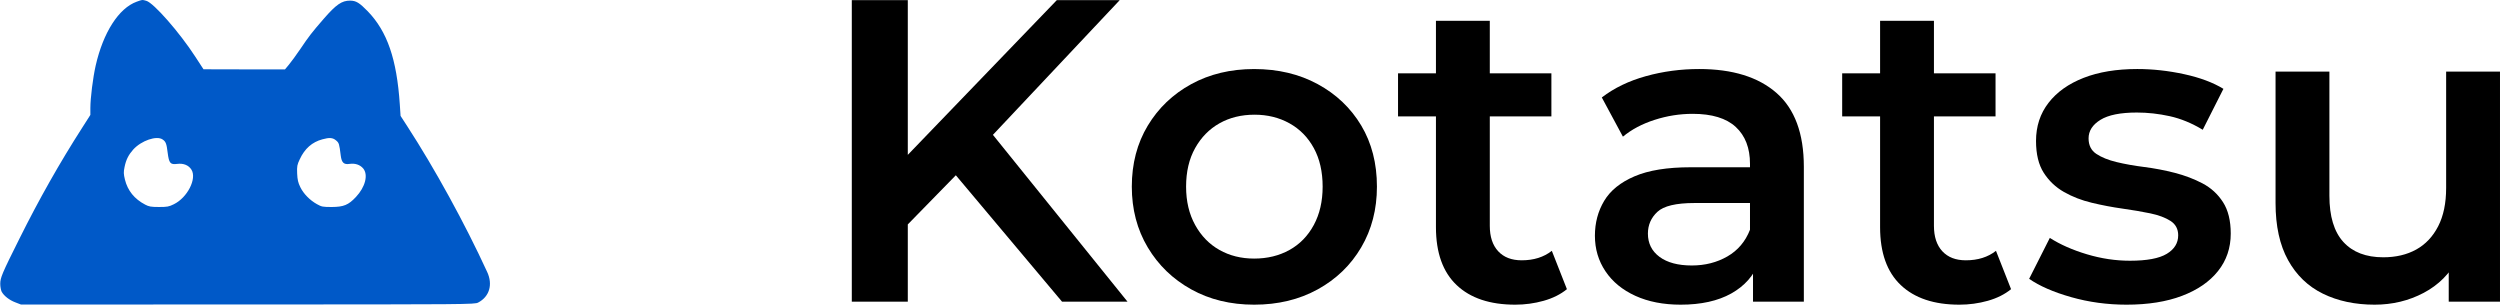
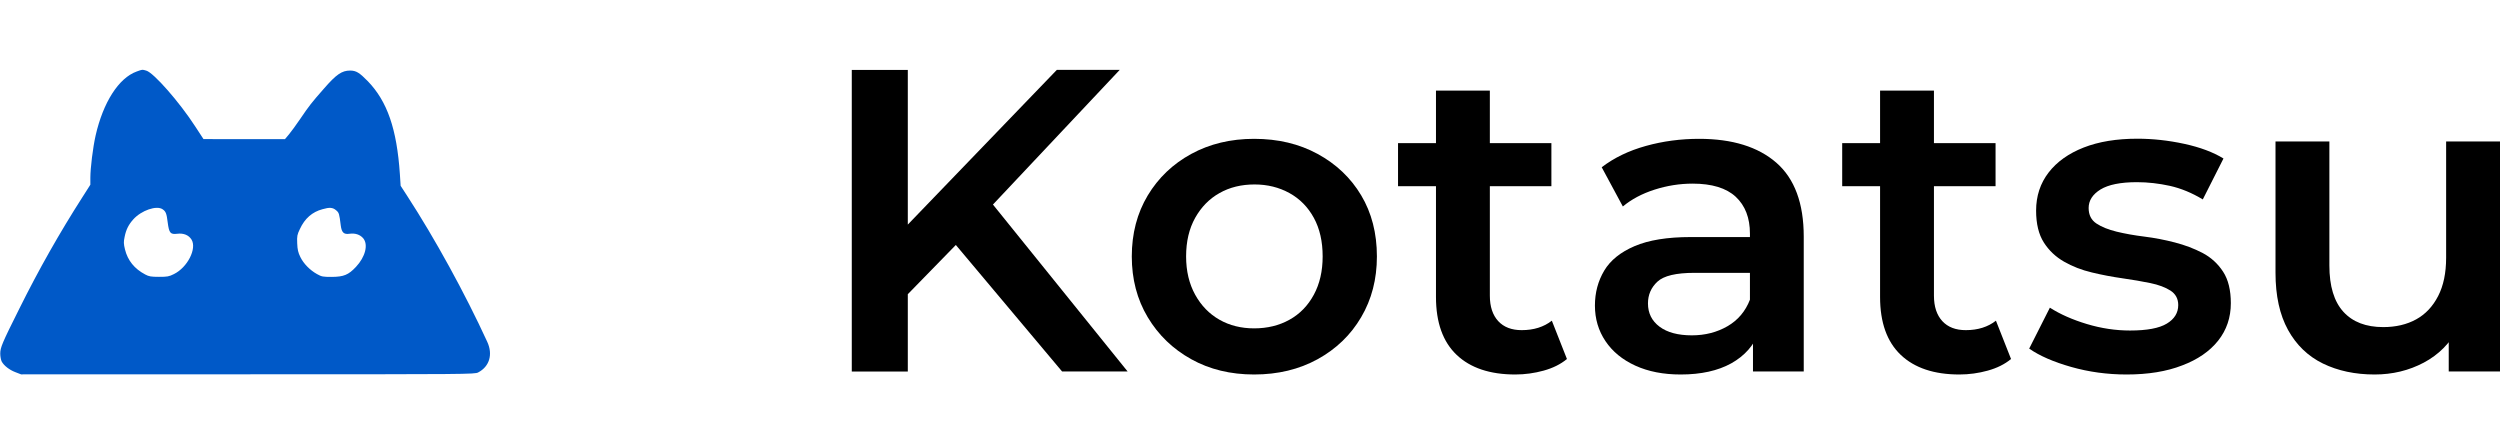
- <svg xmlns="http://www.w3.org/2000/svg" version="1.1" x="0px" y="0px" viewBox="0 0 3940 480" enable-background="new 0 0 3940 480" xml:space="preserve">
-   <path id="path" fill="#0059C8" d="M215.44,2.67c-28.25,10.19-52.79,48.47-64.68,100.8c-4.32,19.14-8.34,51.25-8.34,66.84v10.81  l-12.81,20.07c-35.66,55.57-68.39,113.46-99.11,175.21C3.18,431.04,0.4,437.68,0.4,447.4c0,4.32,1.08,9.88,2.16,12.2  c3.55,6.64,12.2,13.43,21.77,16.98l8.8,3.4l357.36-0.15c347.48,0,357.36-0.15,362.92-2.93c17.91-9.26,23.62-28.4,14.36-48.32  c-35.04-76.26-82.59-162.86-125.97-229.7l-10.5-16.21l-1.23-18.52c-4.79-71.01-19.76-114.54-50.48-146.34  C566.32,4.21,561.23,1.12,551.81,0.97c-13.12,0-21.92,6.02-41.53,28.56c-19.3,22.23-23.31,27.48-36.74,47.39  c-6.64,9.73-14.82,20.99-18.22,25.01l-6.17,7.41h-64.22l-64.22-0.15l-12.97-19.91C282.9,50.98,242.15,4.52,230.57,1.28  C223.78-0.58,225.01-0.73,215.44,2.67z M256.35,219.86c4.94,3.4,6.17,6.48,7.87,20.69c2.16,16.83,4.17,19.14,15.13,17.75  c9.88-1.23,17.91,2.01,22.38,9.11c8.8,14.2-6.33,44-27.79,54.49c-7.72,3.86-10.5,4.32-23.46,4.32c-12.5,0-15.75-0.62-21.61-3.7  c-17.13-8.95-27.63-22.07-31.95-39.36c-2.16-9.11-2.32-11.89-0.62-19.91c2.32-11.58,6.33-19.3,13.58-27.48  C222.7,221.56,246.93,213.23,256.35,219.86z M529.58,221.25c4.79,4.01,5.09,5.25,7.41,23.77c1.39,11.27,4.79,14.67,13.89,13.28  c8.8-1.23,16.36,1.23,21.46,7.1c8.34,10.03,3.4,29.33-11.42,45.08c-11.89,12.66-19.3,15.59-37.97,15.75  c-14.2,0-16.05-0.31-23.46-4.48c-11.11-6.17-21.15-16.36-26.24-26.86c-3.4-6.95-4.48-11.42-4.94-21.46  c-0.46-11.58,0-13.74,4.17-22.54c7.72-16.67,19.45-27.01,35.66-31.34C519.24,216.47,524.49,216.93,529.58,221.25z" />
+ <svg xmlns="http://www.w3.org/2000/svg" version="1.1" x="0px" y="0px" viewBox="0 0 3940 700" style="enable-background:new 0 0 3940 700;" xml:space="preserve">
+   <style type="text/css">
+ 	.st0{fill:#0059C8;}
+ </style>
+   <path id="path" class="st0" d="M215.4,112.7c-28.3,10.2-52.8,48.5-64.7,100.8c-4.3,19.1-8.3,51.3-8.3,66.8v10.8l-12.8,20.1  C94,366.8,61.2,424.6,30.5,486.4C3.2,541,0.4,547.7,0.4,557.4c0,4.3,1.1,9.9,2.2,12.2c3.5,6.6,12.2,13.4,21.8,17l8.8,3.4l357.4-0.1  c347.5,0,357.4-0.1,362.9-2.9c17.9-9.3,23.6-28.4,14.4-48.3c-35-76.3-82.6-162.9-126-229.7l-10.5-16.2l-1.2-18.5  c-4.8-71-19.8-114.5-50.5-146.3c-13.3-13.6-18.4-16.7-27.8-16.8c-13.1,0-21.9,6-41.5,28.6C491,161.8,487,167,473.5,186.9  c-6.6,9.7-14.8,21-18.2,25l-6.2,7.4h-64.2l-64.2-0.1l-13-19.9c-24.8-38.3-65.6-84.8-77.2-88C223.8,109.4,225,109.3,215.4,112.7z   M256.4,329.9c4.9,3.4,6.2,6.5,7.9,20.7c2.2,16.8,4.2,19.1,15.1,17.8c9.9-1.2,17.9,2,22.4,9.1c8.8,14.2-6.3,44-27.8,54.5  c-7.7,3.9-10.5,4.3-23.5,4.3c-12.5,0-15.8-0.6-21.6-3.7c-17.1-9-27.6-22.1-31.9-39.4c-2.2-9.1-2.3-11.9-0.6-19.9  c2.3-11.6,6.3-19.3,13.6-27.5C222.7,331.6,246.9,323.2,256.4,329.9z M529.6,331.3c4.8,4,5.1,5.3,7.4,23.8  c1.4,11.3,4.8,14.7,13.9,13.3c8.8-1.2,16.4,1.2,21.5,7.1c8.3,10,3.4,29.3-11.4,45.1c-11.9,12.7-19.3,15.6-38,15.8  c-14.2,0-16-0.3-23.5-4.5c-11.1-6.2-21.1-16.4-26.2-26.9c-3.4-7-4.5-11.4-4.9-21.5c-0.5-11.6,0-13.7,4.2-22.5  c7.7-16.7,19.5-27,35.7-31.3C519.2,326.5,524.5,326.9,529.6,331.3z" />
  <g>
-     <path d="M1342.43,475.42V0.17h88.26v475.25H1342.43z M1421.19,363.4l-4.75-104.55L1665.6,0.17h99.12l-207.07,219.97l-48.88,53.64   L1421.19,363.4z M1673.75,475.42L1491.8,258.84l58.38-64.5l226.76,281.07H1673.75z" />
-     <path d="M1976.54,480.17c-37.11,0-70.16-8.03-99.12-24.1c-28.97-16.06-51.83-38.13-68.57-66.2   c-16.75-28.06-25.12-59.97-25.12-95.72c0-36.21,8.37-68.24,25.12-96.07c16.73-27.83,39.6-49.67,68.57-65.51   c28.96-15.84,62.01-23.76,99.12-23.76c37.57,0,70.95,7.92,100.14,23.76c29.2,15.85,52.05,37.57,68.58,65.17   c16.51,27.62,24.78,59.75,24.78,96.41c0,35.76-8.27,67.66-24.78,95.72c-16.53,28.07-39.38,50.14-68.58,66.2   C2047.49,472.14,2014.11,480.17,1976.54,480.17z M1976.54,407.52c20.82,0,39.39-4.52,55.67-13.57   c16.3-9.05,29.08-22.17,38.36-39.38c9.27-17.19,13.91-37.34,13.91-60.42c0-23.54-4.64-43.8-13.91-60.77   c-9.28-16.97-22.06-29.98-38.36-39.04c-16.29-9.05-34.62-13.58-54.99-13.58c-20.82,0-39.27,4.53-55.33,13.58   c-16.07,9.05-28.85,22.06-38.35,39.04c-9.51,16.97-14.26,37.23-14.26,60.77c0,23.08,4.75,43.22,14.26,60.42   c9.5,17.21,22.28,30.33,38.35,39.38C1937.95,403,1956.18,407.52,1976.54,407.52z" />
-     <path d="M2203.3,183.48v-67.89H2445v67.89H2203.3z M2387.97,480.17c-39.84,0-70.61-10.29-92.33-30.89   c-21.72-20.59-32.59-51.02-32.59-91.31V32.76h84.87v323.17c0,17.2,4.41,30.55,13.24,40.06c8.82,9.5,21.15,14.25,37,14.25   c19.01,0,34.85-4.97,47.53-14.94l23.76,60.43c-9.95,8.15-22.17,14.25-36.66,18.33C2418.28,478.13,2403.35,480.17,2387.97,480.17z" />
-     <path d="M2648.68,480.17c-27.16,0-50.92-4.64-71.29-13.91c-20.36-9.27-36.1-22.17-47.18-38.7c-11.1-16.51-16.63-35.19-16.63-56.01   c0-20.37,4.86-38.7,14.6-54.99c9.73-16.3,25.68-29.2,47.87-38.7c22.17-9.5,51.6-14.25,88.26-14.25h105.23v56.35h-99.12   c-28.97,0-48.44,4.65-58.38,13.92c-9.96,9.28-14.94,20.7-14.94,34.28c0,15.4,6.11,27.62,18.32,36.66   c12.22,9.06,29.2,13.58,50.92,13.58c20.81,0,39.49-4.75,56.01-14.25c16.52-9.51,28.4-23.54,35.65-42.1l14.25,50.92   c-8.14,21.28-22.74,37.8-43.79,49.56C2707.4,474.29,2680.81,480.17,2648.68,480.17z M2762.74,475.42v-73.33l-4.75-15.61V258.16   c0-24.89-7.47-44.24-22.4-58.05c-14.94-13.8-37.57-20.71-67.89-20.71c-20.37,0-40.4,3.17-60.09,9.51   c-19.69,6.34-36.32,15.17-49.9,26.47l-33.26-61.78c19.45-14.94,42.65-26.14,69.59-33.61c26.93-7.47,54.87-11.2,83.84-11.2   c52.5,0,93.12,12.56,121.87,37.68c28.74,25.12,43.11,63.93,43.11,116.43v212.51H2762.74z" />
-     <path d="M2903.27,183.48v-67.89h241.7v67.89H2903.27z M3087.94,480.17c-39.84,0-70.61-10.29-92.33-30.89   c-21.72-20.59-32.59-51.02-32.59-91.31V32.76h84.87v323.17c0,17.2,4.41,30.55,13.24,40.06c8.82,9.5,21.15,14.25,37,14.25   c19.01,0,34.85-4.97,47.53-14.94l23.76,60.43c-9.95,8.15-22.17,14.25-36.66,18.33C3118.25,478.13,3103.32,480.17,3087.94,480.17z" />
-     <path d="M3351.37,480.17c-30.33,0-59.4-3.97-87.24-11.88c-27.84-7.92-49.9-17.53-66.2-28.86l32.59-64.5   c16.3,10.42,35.75,19.02,58.39,25.8c22.63,6.79,45.25,10.18,67.89,10.18c26.7,0,46.04-3.62,58.04-10.87   c11.99-7.23,17.99-16.97,17.99-29.19c0-9.95-4.07-17.53-12.22-22.75c-8.15-5.19-18.79-9.16-31.91-11.88   c-13.13-2.72-27.73-5.2-43.8-7.47c-16.07-2.27-32.14-5.31-48.2-9.17c-16.08-3.84-30.67-9.5-43.8-16.97   c-13.13-7.47-23.76-17.53-31.91-30.21c-8.15-12.66-12.22-29.41-12.22-50.24c0-23.08,6.56-43.11,19.69-60.08   c13.12-16.97,31.57-30.09,55.33-39.38c23.76-9.27,51.94-13.92,84.53-13.92c24.44,0,49.11,2.72,74,8.14   c24.89,5.43,45.49,13.14,61.79,23.09l-32.59,64.5c-17.21-10.41-34.52-17.54-51.95-21.39c-17.42-3.84-34.73-5.77-51.94-5.77   c-25.79,0-44.92,3.85-57.37,11.54c-12.45,7.7-18.67,17.43-18.67,29.19c0,10.87,4.07,19.01,12.22,24.44s18.78,9.74,31.91,12.9   c13.12,3.18,27.72,5.77,43.8,7.81c16.06,2.04,32.01,5.09,47.86,9.16c15.84,4.08,30.43,9.62,43.8,16.64   c13.34,7.02,24.1,16.86,32.25,29.53c8.15,12.67,12.22,29.19,12.22,49.56c0,22.63-6.69,42.32-20.03,59.06   c-13.35,16.75-32.25,29.77-56.69,39.04C3414.51,475.53,3385.31,480.17,3351.37,480.17z" />
-     <path d="M3742.42,480.17c-30.78,0-57.94-5.77-81.47-17.31c-23.54-11.54-41.87-29.19-54.99-52.96   c-13.13-23.76-19.69-53.74-19.69-89.96V112.87h84.87V308.4c0,32.59,7.35,56.93,22.06,72.99c14.71,16.07,35.65,24.1,62.8,24.1   c19.91,0,37.22-4.07,51.94-12.22c14.71-8.15,26.24-20.37,34.62-36.66c8.37-16.3,12.56-36.43,12.56-60.43V112.87h84.87v362.55h-80.8   v-97.77l14.26,29.87c-12.22,23.54-30.11,41.53-53.64,53.98C3796.28,473.95,3770.48,480.17,3742.42,480.17z" />
+     <path d="M1342.4,585.4V110.2h88.3v475.3H1342.4z M1421.2,473.4l-4.8-104.6l249.2-258.7h99.1l-207.1,220l-48.9,53.6L1421.2,473.4z    M1673.8,585.4l-181.9-216.6l58.4-64.5l226.8,281.1L1673.8,585.4L1673.8,585.4z" />
+     <path d="M1976.5,590.2c-37.1,0-70.2-8-99.1-24.1c-29-16.1-51.8-38.1-68.6-66.2c-16.8-28.1-25.1-60-25.1-95.7   c0-36.2,8.4-68.2,25.1-96.1c16.7-27.8,39.6-49.7,68.6-65.5c29-15.8,62-23.8,99.1-23.8c37.6,0,70.9,7.9,100.1,23.8   c29.2,15.9,52.1,37.6,68.6,65.2c16.5,27.6,24.8,59.8,24.8,96.4c0,35.8-8.3,67.7-24.8,95.7c-16.5,28.1-39.4,50.1-68.6,66.2   C2047.5,582.1,2014.1,590.2,1976.5,590.2z M1976.5,517.5c20.8,0,39.4-4.5,55.7-13.6c16.3-9,29.1-22.2,38.4-39.4   c9.3-17.2,13.9-37.3,13.9-60.4c0-23.5-4.6-43.8-13.9-60.8c-9.3-17-22.1-30-38.4-39c-16.3-9-34.6-13.6-55-13.6   c-20.8,0-39.3,4.5-55.3,13.6c-16.1,9-28.8,22.1-38.3,39c-9.5,17-14.3,37.2-14.3,60.8c0,23.1,4.8,43.2,14.3,60.4   c9.5,17.2,22.3,30.3,38.3,39.4C1937.9,513,1956.2,517.5,1976.5,517.5z" />
+     <path d="M2203.3,293.5v-67.9H2445v67.9H2203.3z M2388,590.2c-39.8,0-70.6-10.3-92.3-30.9c-21.7-20.6-32.6-51-32.6-91.3V142.8h84.9   v323.2c0,17.2,4.4,30.5,13.2,40.1c8.8,9.5,21.1,14.2,37,14.2c19,0,34.9-5,47.5-14.9l23.8,60.4c-9.9,8.2-22.2,14.3-36.7,18.3   C2418.3,588.1,2403.4,590.2,2388,590.2z" />
+     <path d="M2648.7,590.2c-27.2,0-50.9-4.6-71.3-13.9c-20.4-9.3-36.1-22.2-47.2-38.7c-11.1-16.5-16.6-35.2-16.6-56   c0-20.4,4.9-38.7,14.6-55c9.7-16.3,25.7-29.2,47.9-38.7c22.2-9.5,51.6-14.3,88.3-14.3h105.2V430h-99.1c-29,0-48.4,4.6-58.4,13.9   c-10,9.3-14.9,20.7-14.9,34.3c0,15.4,6.1,27.6,18.3,36.7c12.2,9.1,29.2,13.6,50.9,13.6c20.8,0,39.5-4.8,56-14.3   c16.5-9.5,28.4-23.5,35.6-42.1l14.3,50.9c-8.1,21.3-22.7,37.8-43.8,49.6C2707.4,584.3,2680.8,590.2,2648.7,590.2z M2762.7,585.4   v-73.3l-4.8-15.6V368.2c0-24.9-7.5-44.2-22.4-58.1c-14.9-13.8-37.6-20.7-67.9-20.7c-20.4,0-40.4,3.2-60.1,9.5   c-19.7,6.3-36.3,15.2-49.9,26.5l-33.3-61.8c19.4-14.9,42.6-26.1,69.6-33.6c26.9-7.5,54.9-11.2,83.8-11.2   c52.5,0,93.1,12.6,121.9,37.7c28.7,25.1,43.1,63.9,43.1,116.4v212.5L2762.7,585.4L2762.7,585.4z" />
+     <path d="M2903.3,293.5v-67.9H3145v67.9H2903.3z M3087.9,590.2c-39.8,0-70.6-10.3-92.3-30.9c-21.7-20.6-32.6-51-32.6-91.3V142.8   h84.9v323.2c0,17.2,4.4,30.5,13.2,40.1c8.8,9.5,21.1,14.2,37,14.2c19,0,34.9-5,47.5-14.9l23.8,60.4c-9.9,8.2-22.2,14.3-36.7,18.3   C3118.3,588.1,3103.3,590.2,3087.9,590.2z" />
+     <path d="M3351.4,590.2c-30.3,0-59.4-4-87.2-11.9c-27.8-7.9-49.9-17.5-66.2-28.9l32.6-64.5c16.3,10.4,35.8,19,58.4,25.8   c22.6,6.8,45.3,10.2,67.9,10.2c26.7,0,46-3.6,58-10.9c12-7.2,18-17,18-29.2c0-10-4.1-17.5-12.2-22.8c-8.1-5.2-18.8-9.2-31.9-11.9   c-13.1-2.7-27.7-5.2-43.8-7.5s-32.1-5.3-48.2-9.2c-16.1-3.8-30.7-9.5-43.8-17c-13.1-7.5-23.8-17.5-31.9-30.2   c-8.1-12.7-12.2-29.4-12.2-50.2c0-23.1,6.6-43.1,19.7-60.1c13.1-17,31.6-30.1,55.3-39.4c23.8-9.3,51.9-13.9,84.5-13.9   c24.4,0,49.1,2.7,74,8.1c24.9,5.4,45.5,13.1,61.8,23.1l-32.6,64.5c-17.2-10.4-34.5-17.5-51.9-21.4c-17.4-3.8-34.7-5.8-51.9-5.8   c-25.8,0-44.9,3.9-57.4,11.5c-12.4,7.7-18.7,17.4-18.7,29.2c0,10.9,4.1,19,12.2,24.4c8.1,5.4,18.8,9.7,31.9,12.9   c13.1,3.2,27.7,5.8,43.8,7.8c16.1,2,32,5.1,47.9,9.2c15.8,4.1,30.4,9.6,43.8,16.6c13.3,7,24.1,16.9,32.3,29.5s12.2,29.2,12.2,49.6   c0,22.6-6.7,42.3-20,59.1c-13.4,16.8-32.3,29.8-56.7,39C3414.5,585.5,3385.3,590.2,3351.4,590.2z" />
+     <path d="M3742.4,590.2c-30.8,0-57.9-5.8-81.5-17.3c-23.5-11.5-41.9-29.2-55-53c-13.1-23.8-19.7-53.7-19.7-90V222.9h84.9v195.5   c0,32.6,7.4,56.9,22.1,73c14.7,16.1,35.6,24.1,62.8,24.1c19.9,0,37.2-4.1,51.9-12.2c14.7-8.1,26.2-20.4,34.6-36.7   c8.4-16.3,12.6-36.4,12.6-60.4V222.9h84.9v362.5h-80.8v-97.8l14.3,29.9c-12.2,23.5-30.1,41.5-53.6,54   C3796.3,584,3770.5,590.2,3742.4,590.2z" />
  </g>
</svg>
